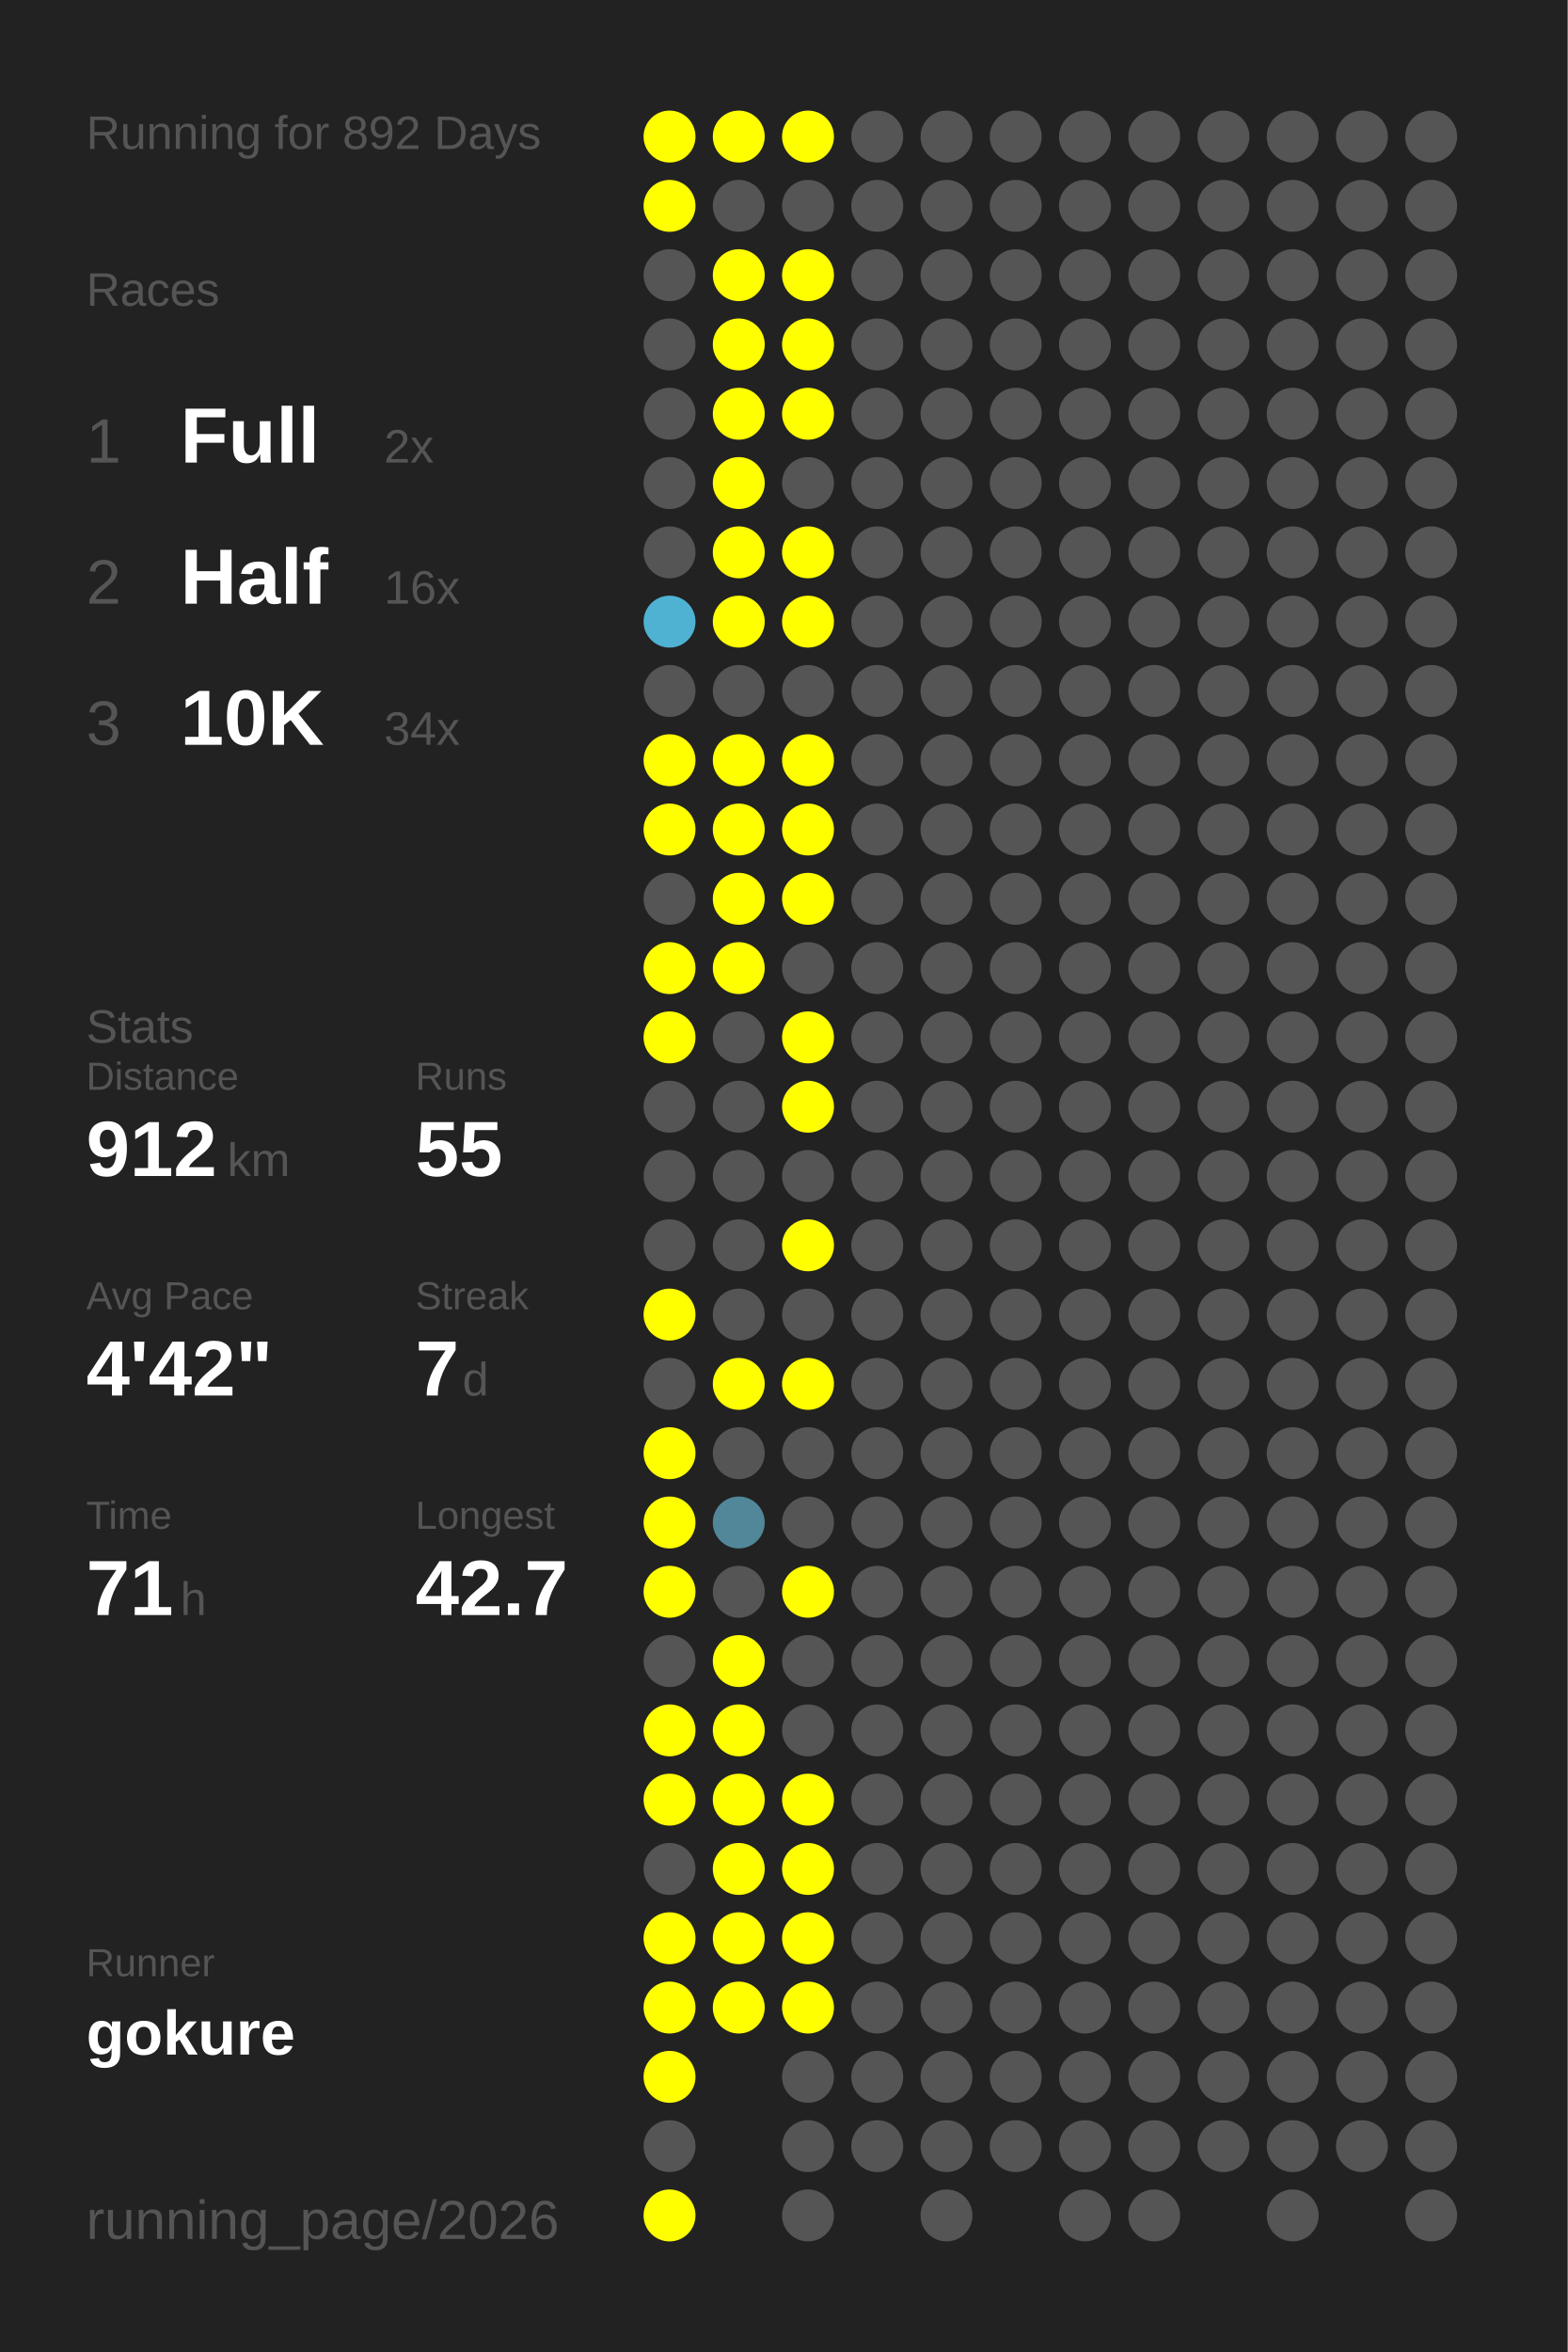
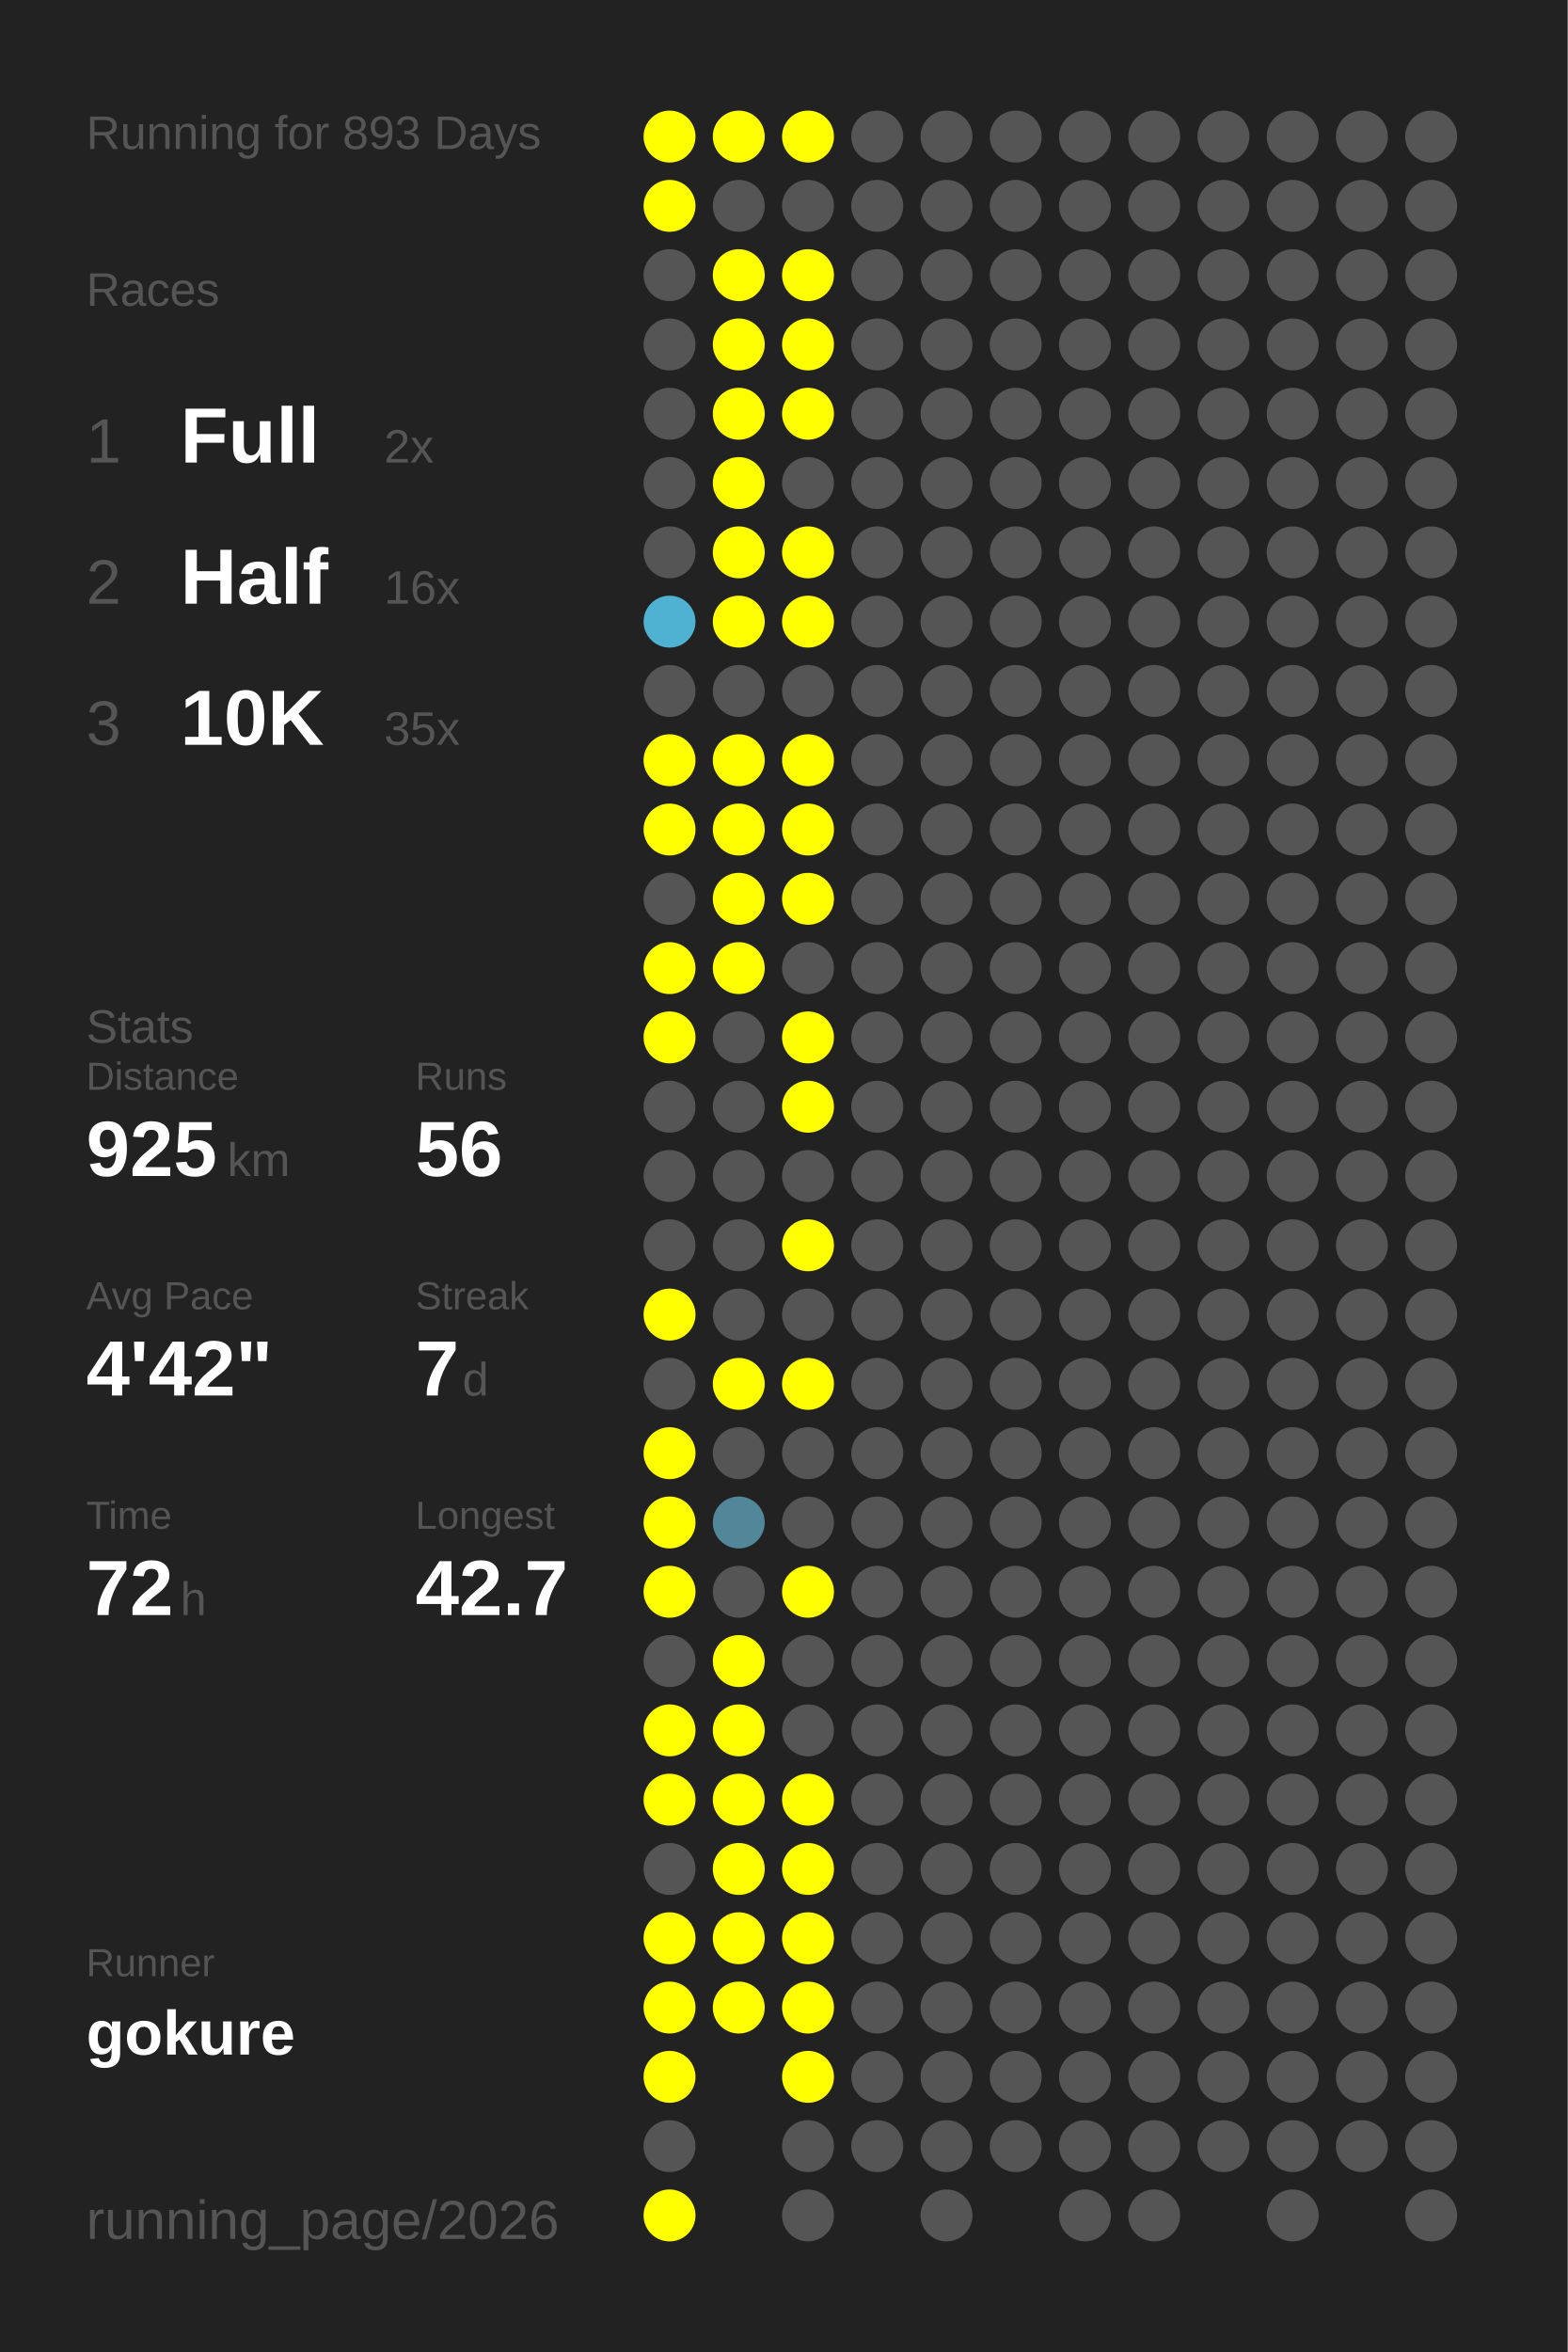
<svg xmlns="http://www.w3.org/2000/svg" baseProfile="full" height="300mm" version="1.1" viewBox="0,0,200,300" width="200mm">
  <defs />
  <rect fill="#222222" height="300" width="200" x="0" y="0" />
-   <text fill="#555555" style="font-size:6px; font-family:Arial;" x="11" y="19">Running for 892 Days</text>
+   <text fill="#555555" style="font-size:6px; font-family:Arial;" x="11" y="19">Running for 893 Days</text>
  <text fill="#555555" style="font-size:6px; font-family:Arial;" x="11" y="39">Races</text>
  <text fill="#555555" style="font-size:8px; font-family:Arial;" x="11" y="59">1</text>
  <text fill="#FFFFFF" style="font-size:10px; font-family:Arial; font-weight:bold;" x="23" y="59">Full</text>
  <text fill="#555555" style="font-size:6px; font-family:Arial;" x="49" y="59">2x</text>
  <text fill="#555555" style="font-size:8px; font-family:Arial;" x="11" y="77">2</text>
  <text fill="#FFFFFF" style="font-size:10px; font-family:Arial; font-weight:bold;" x="23" y="77">Half</text>
  <text fill="#555555" style="font-size:6px; font-family:Arial;" x="49" y="77">16x</text>
  <text fill="#555555" style="font-size:8px; font-family:Arial;" x="11" y="95">3</text>
  <text fill="#FFFFFF" style="font-size:10px; font-family:Arial; font-weight:bold;" x="23" y="95">10K</text>
-   <text fill="#555555" style="font-size:6px; font-family:Arial;" x="49" y="95">34x</text>
+   <text fill="#555555" style="font-size:6px; font-family:Arial;" x="49" y="95">35x</text>
  <text fill="#555555" style="font-size:6px; font-family:Arial;" x="11" y="133">Stats</text>
  <text fill="#555555" style="font-size:5px; font-family:Arial;" x="11" y="139">Distance</text>
-   <text fill="#FFFFFF" style="font-size:10px; font-family:Arial; font-weight:bold;" x="11" y="150">912</text>
+   <text fill="#FFFFFF" style="font-size:10px; font-family:Arial; font-weight:bold;" x="11" y="150">925</text>
  <text fill="#555555" style="font-size:6px; font-family:Arial;" x="29" y="150">km</text>
  <text fill="#555555" style="font-size:5px; font-family:Arial;" x="53" y="139">Runs</text>
-   <text fill="#FFFFFF" style="font-size:10px; font-family:Arial; font-weight:bold;" x="53" y="150">55</text>
+   <text fill="#FFFFFF" style="font-size:10px; font-family:Arial; font-weight:bold;" x="53" y="150">56</text>
  <text fill="#555555" style="font-size:5px; font-family:Arial;" x="11" y="167">Avg Pace</text>
  <text fill="#FFFFFF" style="font-size:10px; font-family:Arial; font-weight:bold;" x="11" y="178">4'42"</text>
  <text fill="#555555" style="font-size:5px; font-family:Arial;" x="53" y="167">Streak</text>
  <text fill="#FFFFFF" style="font-size:10px; font-family:Arial; font-weight:bold;" x="53" y="178">7</text>
  <text fill="#555555" style="font-size:6px; font-family:Arial;" x="59" y="178">d</text>
  <text fill="#555555" style="font-size:5px; font-family:Arial;" x="11" y="195">Time</text>
-   <text fill="#FFFFFF" style="font-size:10px; font-family:Arial; font-weight:bold;" x="11" y="206">71</text>
+   <text fill="#FFFFFF" style="font-size:10px; font-family:Arial; font-weight:bold;" x="11" y="206">72</text>
  <text fill="#555555" style="font-size:6px; font-family:Arial;" x="23" y="206">h</text>
  <text fill="#555555" style="font-size:5px; font-family:Arial;" x="53" y="195">Longest</text>
  <text fill="#FFFFFF" style="font-size:10px; font-family:Arial; font-weight:bold;" x="53" y="206">42.7</text>
  <text fill="#555555" style="font-size:5px; font-family:Arial;" x="11" y="252.065">Runner</text>
  <text fill="#FFFFFF" style="font-size:8px; font-family:Arial; font-weight:bold;" x="11" y="262.065">gokure</text>
  <text fill="#555555" style="font-size:7px; font-family:Arial;" x="11" y="285.581">running_page/2026</text>
  <circle cx="85.417" cy="17.419" fill="#FFFF00" r="3.312" />
  <circle cx="85.417" cy="26.258" fill="#FFFF00" r="3.312" />
  <circle cx="85.417" cy="35.097" fill="#555555" r="3.312" />
  <circle cx="85.417" cy="43.935" fill="#555555" r="3.312" />
  <circle cx="85.417" cy="52.774" fill="#555555" r="3.312" />
  <circle cx="85.417" cy="61.613" fill="#555555" r="3.312" />
  <circle cx="85.417" cy="70.452" fill="#555555" r="3.312" />
  <circle cx="85.417" cy="79.29" fill="#4fb2d3" r="3.312" />
  <circle cx="85.417" cy="88.129" fill="#555555" r="3.312" />
  <circle cx="85.417" cy="96.968" fill="#FFFF00" r="3.312" />
  <circle cx="85.417" cy="105.806" fill="#FFFF00" r="3.312" />
  <circle cx="85.417" cy="114.645" fill="#555555" r="3.312" />
  <circle cx="85.417" cy="123.484" fill="#FFFF00" r="3.312" />
  <circle cx="85.417" cy="132.323" fill="#FFFF00" r="3.312" />
  <circle cx="85.417" cy="141.161" fill="#555555" r="3.312" />
  <circle cx="85.417" cy="150" fill="#555555" r="3.312" />
  <circle cx="85.417" cy="158.839" fill="#555555" r="3.312" />
  <circle cx="85.417" cy="167.677" fill="#FFFF00" r="3.312" />
  <circle cx="85.417" cy="176.516" fill="#555555" r="3.312" />
  <circle cx="85.417" cy="185.355" fill="#FFFF00" r="3.312" />
  <circle cx="85.417" cy="194.194" fill="#FFFF00" r="3.312" />
  <circle cx="85.417" cy="203.032" fill="#FFFF00" r="3.312" />
  <circle cx="85.417" cy="211.871" fill="#555555" r="3.312" />
  <circle cx="85.417" cy="220.71" fill="#FFFF00" r="3.312" />
  <circle cx="85.417" cy="229.548" fill="#FFFF00" r="3.312" />
  <circle cx="85.417" cy="238.387" fill="#555555" r="3.312" />
  <circle cx="85.417" cy="247.226" fill="#FFFF00" r="3.312" />
  <circle cx="85.417" cy="256.065" fill="#FFFF00" r="3.312" />
  <circle cx="85.417" cy="264.903" fill="#FFFF00" r="3.312" />
  <circle cx="85.417" cy="273.742" fill="#555555" r="3.312" />
  <circle cx="85.417" cy="282.581" fill="#FFFF00" r="3.312" />
  <circle cx="94.25" cy="17.419" fill="#FFFF00" r="3.312" />
  <circle cx="94.25" cy="26.258" fill="#555555" r="3.312" />
  <circle cx="94.25" cy="35.097" fill="#FFFF00" r="3.312" />
  <circle cx="94.25" cy="43.935" fill="#FFFF00" r="3.312" />
  <circle cx="94.25" cy="52.774" fill="#FFFF00" r="3.312" />
  <circle cx="94.25" cy="61.613" fill="#FFFF00" r="3.312" />
  <circle cx="94.25" cy="70.452" fill="#FFFF00" r="3.312" />
  <circle cx="94.25" cy="79.29" fill="#FFFF00" r="3.312" />
  <circle cx="94.25" cy="88.129" fill="#555555" r="3.312" />
  <circle cx="94.25" cy="96.968" fill="#FFFF00" r="3.312" />
  <circle cx="94.25" cy="105.806" fill="#FFFF00" r="3.312" />
  <circle cx="94.25" cy="114.645" fill="#FFFF00" r="3.312" />
  <circle cx="94.25" cy="123.484" fill="#FFFF00" r="3.312" />
  <circle cx="94.25" cy="132.323" fill="#555555" r="3.312" />
  <circle cx="94.25" cy="141.161" fill="#555555" r="3.312" />
  <circle cx="94.25" cy="150" fill="#555555" r="3.312" />
  <circle cx="94.25" cy="158.839" fill="#555555" r="3.312" />
  <circle cx="94.25" cy="167.677" fill="#555555" r="3.312" />
  <circle cx="94.25" cy="176.516" fill="#FFFF00" r="3.312" />
  <circle cx="94.25" cy="185.355" fill="#555555" r="3.312" />
  <circle cx="94.25" cy="194.194" fill="#518799" r="3.312" />
  <circle cx="94.25" cy="203.032" fill="#555555" r="3.312" />
  <circle cx="94.25" cy="211.871" fill="#FFFF00" r="3.312" />
  <circle cx="94.25" cy="220.71" fill="#FFFF00" r="3.312" />
  <circle cx="94.25" cy="229.548" fill="#FFFF00" r="3.312" />
  <circle cx="94.25" cy="238.387" fill="#FFFF00" r="3.312" />
  <circle cx="94.25" cy="247.226" fill="#FFFF00" r="3.312" />
  <circle cx="94.25" cy="256.065" fill="#FFFF00" r="3.312" />
  <circle cx="103.083" cy="17.419" fill="#FFFF00" r="3.312" />
  <circle cx="103.083" cy="26.258" fill="#555555" r="3.312" />
  <circle cx="103.083" cy="35.097" fill="#FFFF00" r="3.312" />
  <circle cx="103.083" cy="43.935" fill="#FFFF00" r="3.312" />
  <circle cx="103.083" cy="52.774" fill="#FFFF00" r="3.312" />
  <circle cx="103.083" cy="61.613" fill="#555555" r="3.312" />
  <circle cx="103.083" cy="70.452" fill="#FFFF00" r="3.312" />
  <circle cx="103.083" cy="79.29" fill="#FFFF00" r="3.312" />
  <circle cx="103.083" cy="88.129" fill="#555555" r="3.312" />
  <circle cx="103.083" cy="96.968" fill="#FFFF00" r="3.312" />
  <circle cx="103.083" cy="105.806" fill="#FFFF00" r="3.312" />
  <circle cx="103.083" cy="114.645" fill="#FFFF00" r="3.312" />
  <circle cx="103.083" cy="123.484" fill="#555555" r="3.312" />
  <circle cx="103.083" cy="132.323" fill="#FFFF00" r="3.312" />
  <circle cx="103.083" cy="141.161" fill="#FFFF00" r="3.312" />
  <circle cx="103.083" cy="150" fill="#555555" r="3.312" />
  <circle cx="103.083" cy="158.839" fill="#FFFF00" r="3.312" />
  <circle cx="103.083" cy="167.677" fill="#555555" r="3.312" />
  <circle cx="103.083" cy="176.516" fill="#FFFF00" r="3.312" />
  <circle cx="103.083" cy="185.355" fill="#555555" r="3.312" />
  <circle cx="103.083" cy="194.194" fill="#555555" r="3.312" />
  <circle cx="103.083" cy="203.032" fill="#FFFF00" r="3.312" />
  <circle cx="103.083" cy="211.871" fill="#555555" r="3.312" />
  <circle cx="103.083" cy="220.71" fill="#555555" r="3.312" />
  <circle cx="103.083" cy="229.548" fill="#FFFF00" r="3.312" />
  <circle cx="103.083" cy="238.387" fill="#FFFF00" r="3.312" />
  <circle cx="103.083" cy="247.226" fill="#FFFF00" r="3.312" />
  <circle cx="103.083" cy="256.065" fill="#FFFF00" r="3.312" />
-   <circle cx="103.083" cy="264.903" fill="#555555" r="3.312" />
+   <circle cx="103.083" cy="264.903" fill="#FFFF00" r="3.312" />
  <circle cx="103.083" cy="273.742" fill="#555555" r="3.312" />
  <circle cx="103.083" cy="282.581" fill="#555555" r="3.312" />
  <circle cx="111.917" cy="17.419" fill="#555555" r="3.312" />
  <circle cx="111.917" cy="26.258" fill="#555555" r="3.312" />
  <circle cx="111.917" cy="35.097" fill="#555555" r="3.312" />
  <circle cx="111.917" cy="43.935" fill="#555555" r="3.312" />
  <circle cx="111.917" cy="52.774" fill="#555555" r="3.312" />
  <circle cx="111.917" cy="61.613" fill="#555555" r="3.312" />
  <circle cx="111.917" cy="70.452" fill="#555555" r="3.312" />
  <circle cx="111.917" cy="79.29" fill="#555555" r="3.312" />
  <circle cx="111.917" cy="88.129" fill="#555555" r="3.312" />
  <circle cx="111.917" cy="96.968" fill="#555555" r="3.312" />
  <circle cx="111.917" cy="105.806" fill="#555555" r="3.312" />
  <circle cx="111.917" cy="114.645" fill="#555555" r="3.312" />
  <circle cx="111.917" cy="123.484" fill="#555555" r="3.312" />
  <circle cx="111.917" cy="132.323" fill="#555555" r="3.312" />
  <circle cx="111.917" cy="141.161" fill="#555555" r="3.312" />
  <circle cx="111.917" cy="150" fill="#555555" r="3.312" />
  <circle cx="111.917" cy="158.839" fill="#555555" r="3.312" />
  <circle cx="111.917" cy="167.677" fill="#555555" r="3.312" />
  <circle cx="111.917" cy="176.516" fill="#555555" r="3.312" />
  <circle cx="111.917" cy="185.355" fill="#555555" r="3.312" />
  <circle cx="111.917" cy="194.194" fill="#555555" r="3.312" />
  <circle cx="111.917" cy="203.032" fill="#555555" r="3.312" />
  <circle cx="111.917" cy="211.871" fill="#555555" r="3.312" />
  <circle cx="111.917" cy="220.71" fill="#555555" r="3.312" />
  <circle cx="111.917" cy="229.548" fill="#555555" r="3.312" />
  <circle cx="111.917" cy="238.387" fill="#555555" r="3.312" />
  <circle cx="111.917" cy="247.226" fill="#555555" r="3.312" />
  <circle cx="111.917" cy="256.065" fill="#555555" r="3.312" />
  <circle cx="111.917" cy="264.903" fill="#555555" r="3.312" />
  <circle cx="111.917" cy="273.742" fill="#555555" r="3.312" />
  <circle cx="120.75" cy="17.419" fill="#555555" r="3.312" />
  <circle cx="120.75" cy="26.258" fill="#555555" r="3.312" />
  <circle cx="120.75" cy="35.097" fill="#555555" r="3.312" />
  <circle cx="120.75" cy="43.935" fill="#555555" r="3.312" />
  <circle cx="120.75" cy="52.774" fill="#555555" r="3.312" />
  <circle cx="120.75" cy="61.613" fill="#555555" r="3.312" />
  <circle cx="120.75" cy="70.452" fill="#555555" r="3.312" />
  <circle cx="120.75" cy="79.29" fill="#555555" r="3.312" />
  <circle cx="120.75" cy="88.129" fill="#555555" r="3.312" />
  <circle cx="120.75" cy="96.968" fill="#555555" r="3.312" />
  <circle cx="120.75" cy="105.806" fill="#555555" r="3.312" />
  <circle cx="120.75" cy="114.645" fill="#555555" r="3.312" />
  <circle cx="120.75" cy="123.484" fill="#555555" r="3.312" />
  <circle cx="120.75" cy="132.323" fill="#555555" r="3.312" />
  <circle cx="120.75" cy="141.161" fill="#555555" r="3.312" />
  <circle cx="120.75" cy="150" fill="#555555" r="3.312" />
  <circle cx="120.75" cy="158.839" fill="#555555" r="3.312" />
  <circle cx="120.75" cy="167.677" fill="#555555" r="3.312" />
  <circle cx="120.75" cy="176.516" fill="#555555" r="3.312" />
  <circle cx="120.75" cy="185.355" fill="#555555" r="3.312" />
  <circle cx="120.75" cy="194.194" fill="#555555" r="3.312" />
  <circle cx="120.75" cy="203.032" fill="#555555" r="3.312" />
  <circle cx="120.75" cy="211.871" fill="#555555" r="3.312" />
  <circle cx="120.75" cy="220.71" fill="#555555" r="3.312" />
  <circle cx="120.75" cy="229.548" fill="#555555" r="3.312" />
  <circle cx="120.75" cy="238.387" fill="#555555" r="3.312" />
  <circle cx="120.75" cy="247.226" fill="#555555" r="3.312" />
  <circle cx="120.75" cy="256.065" fill="#555555" r="3.312" />
  <circle cx="120.75" cy="264.903" fill="#555555" r="3.312" />
  <circle cx="120.75" cy="273.742" fill="#555555" r="3.312" />
  <circle cx="120.75" cy="282.581" fill="#555555" r="3.312" />
  <circle cx="129.583" cy="17.419" fill="#555555" r="3.312" />
  <circle cx="129.583" cy="26.258" fill="#555555" r="3.312" />
  <circle cx="129.583" cy="35.097" fill="#555555" r="3.312" />
  <circle cx="129.583" cy="43.935" fill="#555555" r="3.312" />
  <circle cx="129.583" cy="52.774" fill="#555555" r="3.312" />
  <circle cx="129.583" cy="61.613" fill="#555555" r="3.312" />
  <circle cx="129.583" cy="70.452" fill="#555555" r="3.312" />
  <circle cx="129.583" cy="79.29" fill="#555555" r="3.312" />
  <circle cx="129.583" cy="88.129" fill="#555555" r="3.312" />
  <circle cx="129.583" cy="96.968" fill="#555555" r="3.312" />
  <circle cx="129.583" cy="105.806" fill="#555555" r="3.312" />
  <circle cx="129.583" cy="114.645" fill="#555555" r="3.312" />
  <circle cx="129.583" cy="123.484" fill="#555555" r="3.312" />
  <circle cx="129.583" cy="132.323" fill="#555555" r="3.312" />
  <circle cx="129.583" cy="141.161" fill="#555555" r="3.312" />
  <circle cx="129.583" cy="150" fill="#555555" r="3.312" />
  <circle cx="129.583" cy="158.839" fill="#555555" r="3.312" />
  <circle cx="129.583" cy="167.677" fill="#555555" r="3.312" />
  <circle cx="129.583" cy="176.516" fill="#555555" r="3.312" />
  <circle cx="129.583" cy="185.355" fill="#555555" r="3.312" />
  <circle cx="129.583" cy="194.194" fill="#555555" r="3.312" />
  <circle cx="129.583" cy="203.032" fill="#555555" r="3.312" />
  <circle cx="129.583" cy="211.871" fill="#555555" r="3.312" />
  <circle cx="129.583" cy="220.71" fill="#555555" r="3.312" />
  <circle cx="129.583" cy="229.548" fill="#555555" r="3.312" />
  <circle cx="129.583" cy="238.387" fill="#555555" r="3.312" />
  <circle cx="129.583" cy="247.226" fill="#555555" r="3.312" />
  <circle cx="129.583" cy="256.065" fill="#555555" r="3.312" />
  <circle cx="129.583" cy="264.903" fill="#555555" r="3.312" />
  <circle cx="129.583" cy="273.742" fill="#555555" r="3.312" />
  <circle cx="138.417" cy="17.419" fill="#555555" r="3.312" />
  <circle cx="138.417" cy="26.258" fill="#555555" r="3.312" />
  <circle cx="138.417" cy="35.097" fill="#555555" r="3.312" />
  <circle cx="138.417" cy="43.935" fill="#555555" r="3.312" />
  <circle cx="138.417" cy="52.774" fill="#555555" r="3.312" />
  <circle cx="138.417" cy="61.613" fill="#555555" r="3.312" />
  <circle cx="138.417" cy="70.452" fill="#555555" r="3.312" />
  <circle cx="138.417" cy="79.29" fill="#555555" r="3.312" />
  <circle cx="138.417" cy="88.129" fill="#555555" r="3.312" />
  <circle cx="138.417" cy="96.968" fill="#555555" r="3.312" />
  <circle cx="138.417" cy="105.806" fill="#555555" r="3.312" />
  <circle cx="138.417" cy="114.645" fill="#555555" r="3.312" />
  <circle cx="138.417" cy="123.484" fill="#555555" r="3.312" />
  <circle cx="138.417" cy="132.323" fill="#555555" r="3.312" />
  <circle cx="138.417" cy="141.161" fill="#555555" r="3.312" />
  <circle cx="138.417" cy="150" fill="#555555" r="3.312" />
  <circle cx="138.417" cy="158.839" fill="#555555" r="3.312" />
  <circle cx="138.417" cy="167.677" fill="#555555" r="3.312" />
  <circle cx="138.417" cy="176.516" fill="#555555" r="3.312" />
  <circle cx="138.417" cy="185.355" fill="#555555" r="3.312" />
  <circle cx="138.417" cy="194.194" fill="#555555" r="3.312" />
  <circle cx="138.417" cy="203.032" fill="#555555" r="3.312" />
  <circle cx="138.417" cy="211.871" fill="#555555" r="3.312" />
  <circle cx="138.417" cy="220.71" fill="#555555" r="3.312" />
  <circle cx="138.417" cy="229.548" fill="#555555" r="3.312" />
  <circle cx="138.417" cy="238.387" fill="#555555" r="3.312" />
  <circle cx="138.417" cy="247.226" fill="#555555" r="3.312" />
  <circle cx="138.417" cy="256.065" fill="#555555" r="3.312" />
  <circle cx="138.417" cy="264.903" fill="#555555" r="3.312" />
  <circle cx="138.417" cy="273.742" fill="#555555" r="3.312" />
  <circle cx="138.417" cy="282.581" fill="#555555" r="3.312" />
  <circle cx="147.25" cy="17.419" fill="#555555" r="3.312" />
  <circle cx="147.25" cy="26.258" fill="#555555" r="3.312" />
  <circle cx="147.25" cy="35.097" fill="#555555" r="3.312" />
  <circle cx="147.25" cy="43.935" fill="#555555" r="3.312" />
  <circle cx="147.25" cy="52.774" fill="#555555" r="3.312" />
  <circle cx="147.25" cy="61.613" fill="#555555" r="3.312" />
  <circle cx="147.25" cy="70.452" fill="#555555" r="3.312" />
  <circle cx="147.25" cy="79.29" fill="#555555" r="3.312" />
  <circle cx="147.25" cy="88.129" fill="#555555" r="3.312" />
  <circle cx="147.25" cy="96.968" fill="#555555" r="3.312" />
  <circle cx="147.25" cy="105.806" fill="#555555" r="3.312" />
  <circle cx="147.25" cy="114.645" fill="#555555" r="3.312" />
  <circle cx="147.25" cy="123.484" fill="#555555" r="3.312" />
  <circle cx="147.25" cy="132.323" fill="#555555" r="3.312" />
  <circle cx="147.25" cy="141.161" fill="#555555" r="3.312" />
  <circle cx="147.25" cy="150" fill="#555555" r="3.312" />
  <circle cx="147.25" cy="158.839" fill="#555555" r="3.312" />
  <circle cx="147.25" cy="167.677" fill="#555555" r="3.312" />
  <circle cx="147.25" cy="176.516" fill="#555555" r="3.312" />
  <circle cx="147.25" cy="185.355" fill="#555555" r="3.312" />
  <circle cx="147.25" cy="194.194" fill="#555555" r="3.312" />
  <circle cx="147.25" cy="203.032" fill="#555555" r="3.312" />
  <circle cx="147.25" cy="211.871" fill="#555555" r="3.312" />
  <circle cx="147.25" cy="220.71" fill="#555555" r="3.312" />
  <circle cx="147.25" cy="229.548" fill="#555555" r="3.312" />
  <circle cx="147.25" cy="238.387" fill="#555555" r="3.312" />
  <circle cx="147.25" cy="247.226" fill="#555555" r="3.312" />
  <circle cx="147.25" cy="256.065" fill="#555555" r="3.312" />
  <circle cx="147.25" cy="264.903" fill="#555555" r="3.312" />
  <circle cx="147.25" cy="273.742" fill="#555555" r="3.312" />
  <circle cx="147.25" cy="282.581" fill="#555555" r="3.312" />
  <circle cx="156.083" cy="17.419" fill="#555555" r="3.312" />
  <circle cx="156.083" cy="26.258" fill="#555555" r="3.312" />
  <circle cx="156.083" cy="35.097" fill="#555555" r="3.312" />
  <circle cx="156.083" cy="43.935" fill="#555555" r="3.312" />
  <circle cx="156.083" cy="52.774" fill="#555555" r="3.312" />
  <circle cx="156.083" cy="61.613" fill="#555555" r="3.312" />
  <circle cx="156.083" cy="70.452" fill="#555555" r="3.312" />
  <circle cx="156.083" cy="79.29" fill="#555555" r="3.312" />
  <circle cx="156.083" cy="88.129" fill="#555555" r="3.312" />
  <circle cx="156.083" cy="96.968" fill="#555555" r="3.312" />
  <circle cx="156.083" cy="105.806" fill="#555555" r="3.312" />
  <circle cx="156.083" cy="114.645" fill="#555555" r="3.312" />
  <circle cx="156.083" cy="123.484" fill="#555555" r="3.312" />
  <circle cx="156.083" cy="132.323" fill="#555555" r="3.312" />
  <circle cx="156.083" cy="141.161" fill="#555555" r="3.312" />
  <circle cx="156.083" cy="150" fill="#555555" r="3.312" />
  <circle cx="156.083" cy="158.839" fill="#555555" r="3.312" />
  <circle cx="156.083" cy="167.677" fill="#555555" r="3.312" />
  <circle cx="156.083" cy="176.516" fill="#555555" r="3.312" />
  <circle cx="156.083" cy="185.355" fill="#555555" r="3.312" />
  <circle cx="156.083" cy="194.194" fill="#555555" r="3.312" />
  <circle cx="156.083" cy="203.032" fill="#555555" r="3.312" />
  <circle cx="156.083" cy="211.871" fill="#555555" r="3.312" />
  <circle cx="156.083" cy="220.71" fill="#555555" r="3.312" />
  <circle cx="156.083" cy="229.548" fill="#555555" r="3.312" />
  <circle cx="156.083" cy="238.387" fill="#555555" r="3.312" />
  <circle cx="156.083" cy="247.226" fill="#555555" r="3.312" />
  <circle cx="156.083" cy="256.065" fill="#555555" r="3.312" />
  <circle cx="156.083" cy="264.903" fill="#555555" r="3.312" />
  <circle cx="156.083" cy="273.742" fill="#555555" r="3.312" />
  <circle cx="164.917" cy="17.419" fill="#555555" r="3.312" />
  <circle cx="164.917" cy="26.258" fill="#555555" r="3.312" />
  <circle cx="164.917" cy="35.097" fill="#555555" r="3.312" />
  <circle cx="164.917" cy="43.935" fill="#555555" r="3.312" />
  <circle cx="164.917" cy="52.774" fill="#555555" r="3.312" />
  <circle cx="164.917" cy="61.613" fill="#555555" r="3.312" />
  <circle cx="164.917" cy="70.452" fill="#555555" r="3.312" />
  <circle cx="164.917" cy="79.29" fill="#555555" r="3.312" />
  <circle cx="164.917" cy="88.129" fill="#555555" r="3.312" />
  <circle cx="164.917" cy="96.968" fill="#555555" r="3.312" />
  <circle cx="164.917" cy="105.806" fill="#555555" r="3.312" />
  <circle cx="164.917" cy="114.645" fill="#555555" r="3.312" />
  <circle cx="164.917" cy="123.484" fill="#555555" r="3.312" />
  <circle cx="164.917" cy="132.323" fill="#555555" r="3.312" />
  <circle cx="164.917" cy="141.161" fill="#555555" r="3.312" />
  <circle cx="164.917" cy="150" fill="#555555" r="3.312" />
  <circle cx="164.917" cy="158.839" fill="#555555" r="3.312" />
  <circle cx="164.917" cy="167.677" fill="#555555" r="3.312" />
  <circle cx="164.917" cy="176.516" fill="#555555" r="3.312" />
  <circle cx="164.917" cy="185.355" fill="#555555" r="3.312" />
  <circle cx="164.917" cy="194.194" fill="#555555" r="3.312" />
  <circle cx="164.917" cy="203.032" fill="#555555" r="3.312" />
  <circle cx="164.917" cy="211.871" fill="#555555" r="3.312" />
  <circle cx="164.917" cy="220.71" fill="#555555" r="3.312" />
  <circle cx="164.917" cy="229.548" fill="#555555" r="3.312" />
  <circle cx="164.917" cy="238.387" fill="#555555" r="3.312" />
  <circle cx="164.917" cy="247.226" fill="#555555" r="3.312" />
  <circle cx="164.917" cy="256.065" fill="#555555" r="3.312" />
  <circle cx="164.917" cy="264.903" fill="#555555" r="3.312" />
  <circle cx="164.917" cy="273.742" fill="#555555" r="3.312" />
  <circle cx="164.917" cy="282.581" fill="#555555" r="3.312" />
  <circle cx="173.75" cy="17.419" fill="#555555" r="3.312" />
  <circle cx="173.75" cy="26.258" fill="#555555" r="3.312" />
  <circle cx="173.75" cy="35.097" fill="#555555" r="3.312" />
  <circle cx="173.75" cy="43.935" fill="#555555" r="3.312" />
  <circle cx="173.75" cy="52.774" fill="#555555" r="3.312" />
  <circle cx="173.75" cy="61.613" fill="#555555" r="3.312" />
  <circle cx="173.75" cy="70.452" fill="#555555" r="3.312" />
  <circle cx="173.75" cy="79.29" fill="#555555" r="3.312" />
  <circle cx="173.75" cy="88.129" fill="#555555" r="3.312" />
  <circle cx="173.75" cy="96.968" fill="#555555" r="3.312" />
  <circle cx="173.75" cy="105.806" fill="#555555" r="3.312" />
  <circle cx="173.75" cy="114.645" fill="#555555" r="3.312" />
  <circle cx="173.75" cy="123.484" fill="#555555" r="3.312" />
  <circle cx="173.75" cy="132.323" fill="#555555" r="3.312" />
  <circle cx="173.75" cy="141.161" fill="#555555" r="3.312" />
  <circle cx="173.75" cy="150" fill="#555555" r="3.312" />
  <circle cx="173.75" cy="158.839" fill="#555555" r="3.312" />
  <circle cx="173.75" cy="167.677" fill="#555555" r="3.312" />
  <circle cx="173.75" cy="176.516" fill="#555555" r="3.312" />
  <circle cx="173.75" cy="185.355" fill="#555555" r="3.312" />
  <circle cx="173.75" cy="194.194" fill="#555555" r="3.312" />
  <circle cx="173.75" cy="203.032" fill="#555555" r="3.312" />
  <circle cx="173.75" cy="211.871" fill="#555555" r="3.312" />
  <circle cx="173.75" cy="220.71" fill="#555555" r="3.312" />
  <circle cx="173.75" cy="229.548" fill="#555555" r="3.312" />
  <circle cx="173.75" cy="238.387" fill="#555555" r="3.312" />
  <circle cx="173.75" cy="247.226" fill="#555555" r="3.312" />
  <circle cx="173.75" cy="256.065" fill="#555555" r="3.312" />
  <circle cx="173.75" cy="264.903" fill="#555555" r="3.312" />
  <circle cx="173.75" cy="273.742" fill="#555555" r="3.312" />
  <circle cx="182.583" cy="17.419" fill="#555555" r="3.312" />
  <circle cx="182.583" cy="26.258" fill="#555555" r="3.312" />
  <circle cx="182.583" cy="35.097" fill="#555555" r="3.312" />
  <circle cx="182.583" cy="43.935" fill="#555555" r="3.312" />
  <circle cx="182.583" cy="52.774" fill="#555555" r="3.312" />
  <circle cx="182.583" cy="61.613" fill="#555555" r="3.312" />
  <circle cx="182.583" cy="70.452" fill="#555555" r="3.312" />
  <circle cx="182.583" cy="79.29" fill="#555555" r="3.312" />
  <circle cx="182.583" cy="88.129" fill="#555555" r="3.312" />
  <circle cx="182.583" cy="96.968" fill="#555555" r="3.312" />
  <circle cx="182.583" cy="105.806" fill="#555555" r="3.312" />
  <circle cx="182.583" cy="114.645" fill="#555555" r="3.312" />
  <circle cx="182.583" cy="123.484" fill="#555555" r="3.312" />
  <circle cx="182.583" cy="132.323" fill="#555555" r="3.312" />
  <circle cx="182.583" cy="141.161" fill="#555555" r="3.312" />
  <circle cx="182.583" cy="150" fill="#555555" r="3.312" />
  <circle cx="182.583" cy="158.839" fill="#555555" r="3.312" />
  <circle cx="182.583" cy="167.677" fill="#555555" r="3.312" />
  <circle cx="182.583" cy="176.516" fill="#555555" r="3.312" />
  <circle cx="182.583" cy="185.355" fill="#555555" r="3.312" />
  <circle cx="182.583" cy="194.194" fill="#555555" r="3.312" />
  <circle cx="182.583" cy="203.032" fill="#555555" r="3.312" />
  <circle cx="182.583" cy="211.871" fill="#555555" r="3.312" />
  <circle cx="182.583" cy="220.71" fill="#555555" r="3.312" />
  <circle cx="182.583" cy="229.548" fill="#555555" r="3.312" />
  <circle cx="182.583" cy="238.387" fill="#555555" r="3.312" />
  <circle cx="182.583" cy="247.226" fill="#555555" r="3.312" />
  <circle cx="182.583" cy="256.065" fill="#555555" r="3.312" />
  <circle cx="182.583" cy="264.903" fill="#555555" r="3.312" />
  <circle cx="182.583" cy="273.742" fill="#555555" r="3.312" />
  <circle cx="182.583" cy="282.581" fill="#555555" r="3.312" />
</svg>
